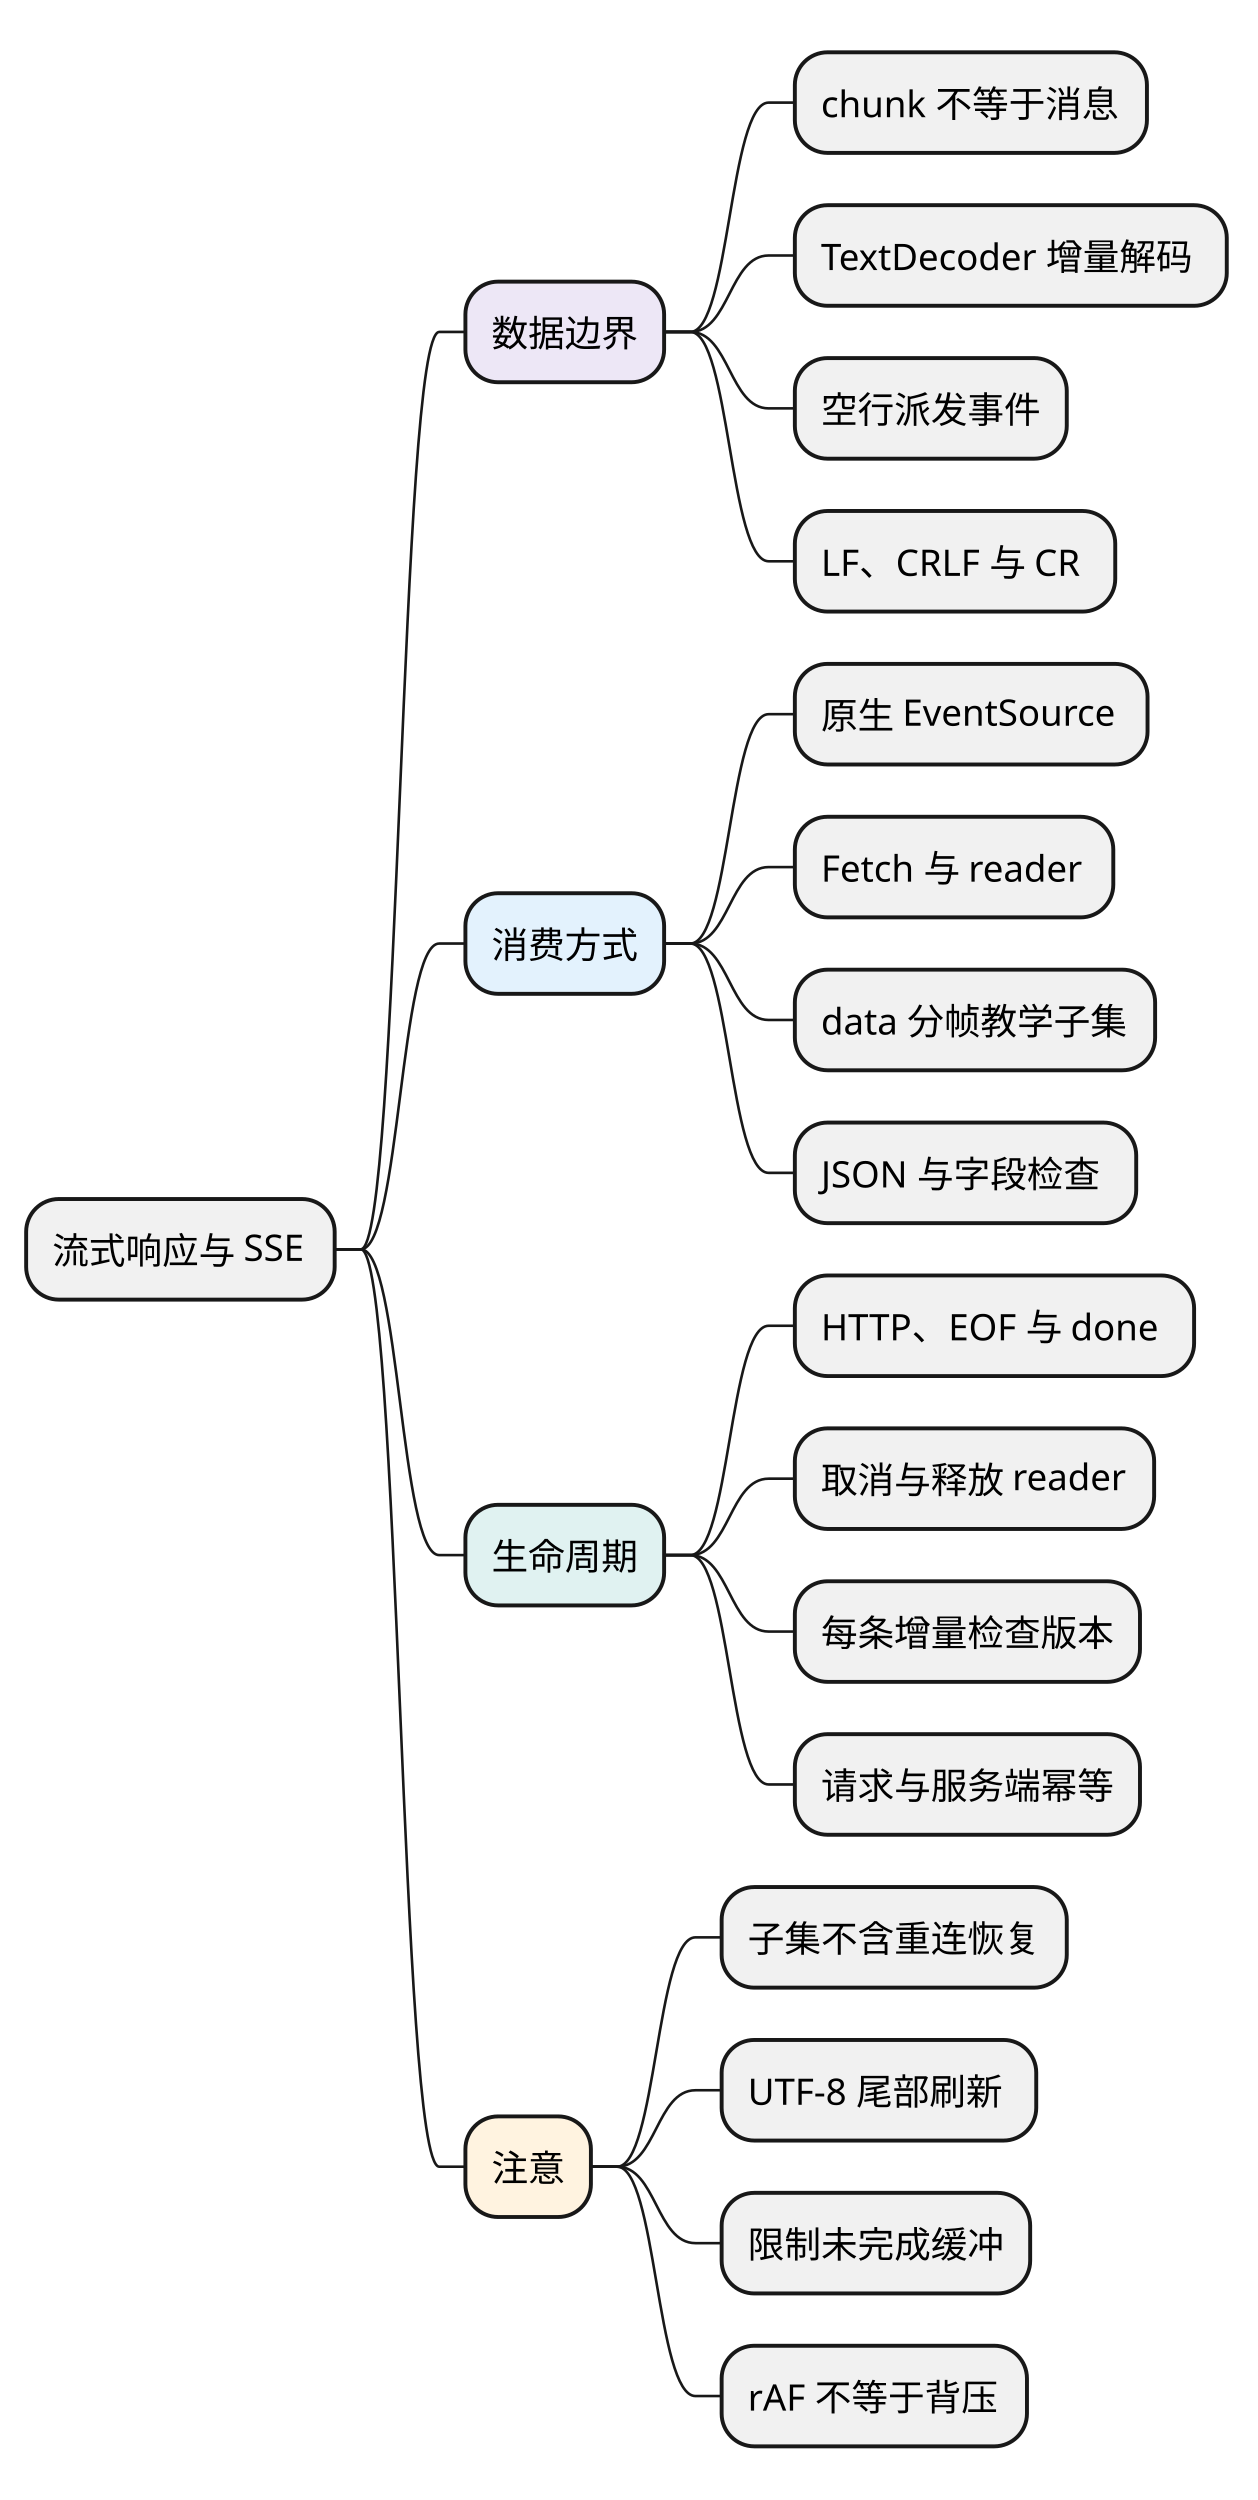
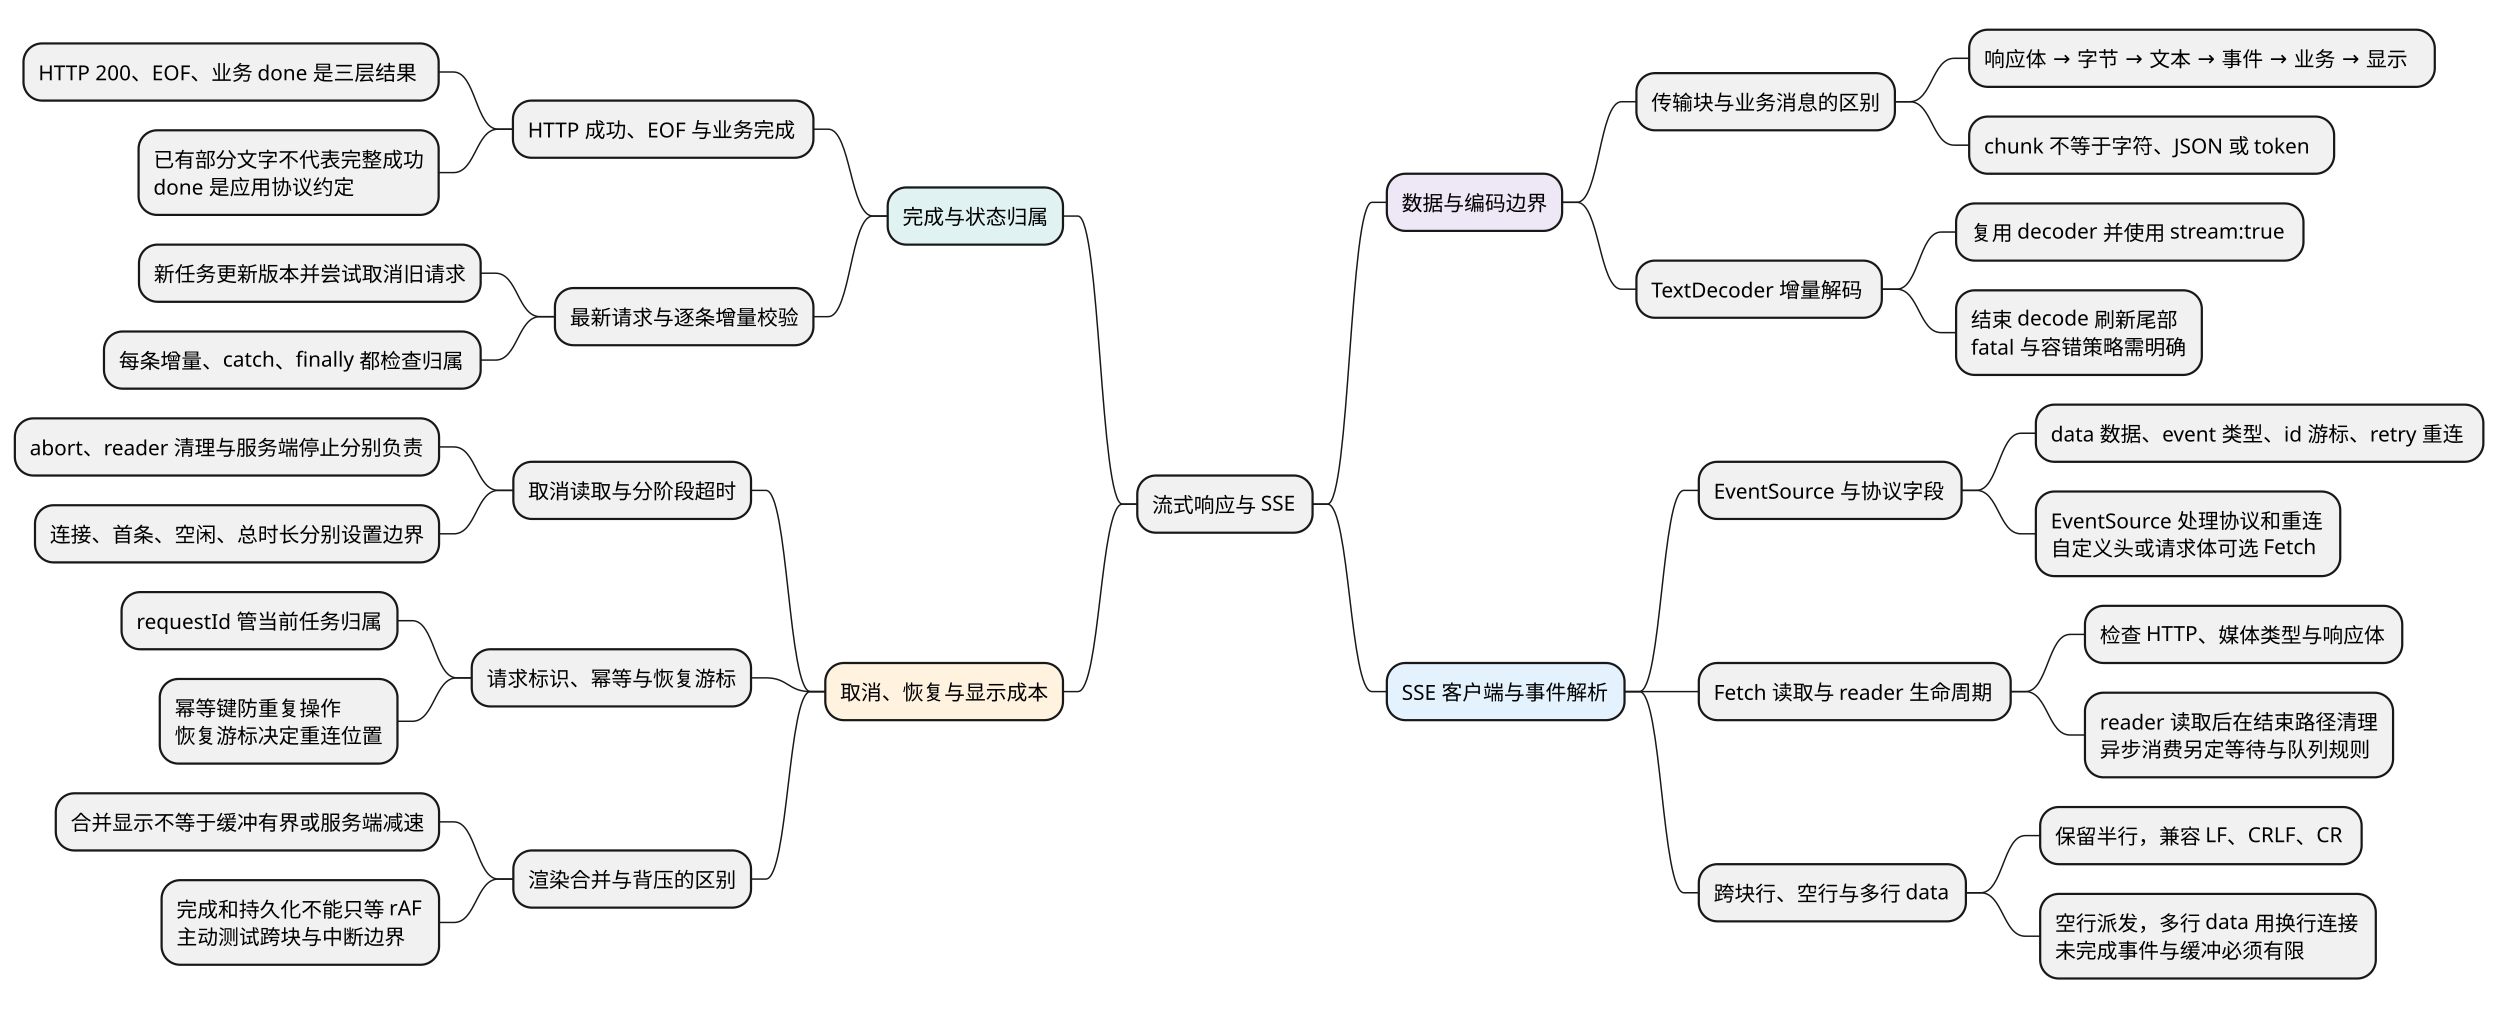
- <svg xmlns="http://www.w3.org/2000/svg" contentStyleType="text/css" data-diagram-type="MINDMAP" height="996.875px" preserveAspectRatio="none" style="width:501px;height:996px;background:#FFFFFF;" version="1.1" viewBox="0 0 501 996" width="501.042px" zoomAndPan="magnify">
+ <svg xmlns="http://www.w3.org/2000/svg" contentStyleType="text/css" data-diagram-type="MINDMAP" height="708.333px" preserveAspectRatio="none" style="width:1753px;height:708px;background:#FFFFFF;" version="1.1" viewBox="0 0 1753 708" width="1753.125px" zoomAndPan="magnify">
  <defs />
  <g>
-     <rect fill="#F1F1F1" height="40.081" rx="13.021" ry="13.021" style="stroke:#181818;stroke-width:1.562;" width="122.917" x="10.417" y="477.689" />
-     <text fill="#000000" font-family="Microsoft YaHei" font-size="14.583" lengthAdjust="spacing" textLength="102.083" x="20.833" y="503.536">流式响应与 SSE</text>
-     <rect fill="#EDE7F6" height="40.081" rx="13.021" ry="13.021" style="stroke:#181818;stroke-width:1.562;" width="79.167" x="185.417" y="112.204" />
-     <text fill="#000000" font-family="Microsoft YaHei" font-size="14.583" lengthAdjust="spacing" textLength="58.333" x="195.833" y="138.052">数据边界</text>
-     <rect fill="#F1F1F1" height="40.081" rx="13.021" ry="13.021" style="stroke:#181818;stroke-width:1.562;" width="140.27" x="316.667" y="20.833" />
-     <text fill="#000000" font-family="Microsoft YaHei" font-size="14.583" lengthAdjust="spacing" textLength="119.437" x="327.083" y="46.681">chunk 不等于消息</text>
-     <path d="M264.583,132.245 L275,132.245 C290.625,132.245 290.625,40.874 306.25,40.874 L316.667,40.874" fill="none" style="stroke:#181818;stroke-width:1.042;" />
-     <rect fill="#F1F1F1" height="40.081" rx="13.021" ry="13.021" style="stroke:#181818;stroke-width:1.562;" width="172.078" x="316.667" y="81.747" />
-     <text fill="#000000" font-family="Microsoft YaHei" font-size="14.583" lengthAdjust="spacing" textLength="151.245" x="327.083" y="107.595">TextDecoder 增量解码</text>
-     <path d="M264.583,132.245 L275,132.245 C290.625,132.245 290.625,101.788 306.25,101.788 L316.667,101.788" fill="none" style="stroke:#181818;stroke-width:1.042;" />
-     <rect fill="#F1F1F1" height="40.081" rx="13.021" ry="13.021" style="stroke:#181818;stroke-width:1.562;" width="108.333" x="316.667" y="142.661" />
-     <text fill="#000000" font-family="Microsoft YaHei" font-size="14.583" lengthAdjust="spacing" textLength="87.5" x="327.083" y="168.509">空行派发事件</text>
-     <path d="M264.583,132.245 L275,132.245 C290.625,132.245 290.625,162.702 306.25,162.702 L316.667,162.702" fill="none" style="stroke:#181818;stroke-width:1.042;" />
-     <rect fill="#F1F1F1" height="40.081" rx="13.021" ry="13.021" style="stroke:#181818;stroke-width:1.562;" width="127.645" x="316.667" y="203.576" />
-     <text fill="#000000" font-family="Microsoft YaHei" font-size="14.583" lengthAdjust="spacing" textLength="106.811" x="327.083" y="229.423">LF、CRLF 与 CR</text>
-     <path d="M264.583,132.245 L275,132.245 C290.625,132.245 290.625,223.616 306.25,223.616 L316.667,223.616" fill="none" style="stroke:#181818;stroke-width:1.042;" />
-     <path d="M133.333,497.729 L143.75,497.729 C159.375,497.729 159.375,132.245 175,132.245 L185.417,132.245" fill="none" style="stroke:#181818;stroke-width:1.042;" />
-     <rect fill="#E3F2FD" height="40.081" rx="13.021" ry="13.021" style="stroke:#181818;stroke-width:1.562;" width="79.167" x="185.417" y="355.861" />
-     <text fill="#000000" font-family="Microsoft YaHei" font-size="14.583" lengthAdjust="spacing" textLength="58.333" x="195.833" y="381.708">消费方式</text>
-     <rect fill="#F1F1F1" height="40.081" rx="13.021" ry="13.021" style="stroke:#181818;stroke-width:1.562;" width="140.512" x="316.667" y="264.49" />
-     <text fill="#000000" font-family="Microsoft YaHei" font-size="14.583" lengthAdjust="spacing" textLength="119.679" x="327.083" y="290.337">原生 EventSource</text>
-     <path d="M264.583,375.901 L275,375.901 C290.625,375.901 290.625,284.53 306.25,284.53 L316.667,284.53" fill="none" style="stroke:#181818;stroke-width:1.042;" />
-     <rect fill="#F1F1F1" height="40.081" rx="13.021" ry="13.021" style="stroke:#181818;stroke-width:1.562;" width="126.869" x="316.667" y="325.404" />
-     <text fill="#000000" font-family="Microsoft YaHei" font-size="14.583" lengthAdjust="spacing" textLength="106.035" x="327.083" y="351.251">Fetch 与 reader</text>
-     <path d="M264.583,375.901 L275,375.901 C290.625,375.901 290.625,345.444 306.25,345.444 L316.667,345.444" fill="none" style="stroke:#181818;stroke-width:1.042;" />
-     <rect fill="#F1F1F1" height="40.081" rx="13.021" ry="13.021" style="stroke:#181818;stroke-width:1.562;" width="143.531" x="316.667" y="386.318" />
-     <text fill="#000000" font-family="Microsoft YaHei" font-size="14.583" lengthAdjust="spacing" textLength="122.698" x="327.083" y="412.165">data 分帧教学子集</text>
-     <path d="M264.583,375.901 L275,375.901 C290.625,375.901 290.625,406.358 306.25,406.358 L316.667,406.358" fill="none" style="stroke:#181818;stroke-width:1.042;" />
-     <rect fill="#F1F1F1" height="40.081" rx="13.021" ry="13.021" style="stroke:#181818;stroke-width:1.562;" width="135.998" x="316.667" y="447.232" />
-     <text fill="#000000" font-family="Microsoft YaHei" font-size="14.583" lengthAdjust="spacing" textLength="115.164" x="327.083" y="473.079">JSON 与字段检查</text>
-     <path d="M264.583,375.901 L275,375.901 C290.625,375.901 290.625,467.272 306.25,467.272 L316.667,467.272" fill="none" style="stroke:#181818;stroke-width:1.042;" />
-     <path d="M133.333,497.729 L143.75,497.729 C159.375,497.729 159.375,375.901 175,375.901 L185.417,375.901" fill="none" style="stroke:#181818;stroke-width:1.042;" />
-     <rect fill="#E0F2F1" height="40.081" rx="13.021" ry="13.021" style="stroke:#181818;stroke-width:1.562;" width="79.167" x="185.417" y="599.517" />
-     <text fill="#000000" font-family="Microsoft YaHei" font-size="14.583" lengthAdjust="spacing" textLength="58.333" x="195.833" y="625.365">生命周期</text>
-     <rect fill="#F1F1F1" height="40.081" rx="13.021" ry="13.021" style="stroke:#181818;stroke-width:1.562;" width="159.062" x="316.667" y="508.146" />
-     <text fill="#000000" font-family="Microsoft YaHei" font-size="14.583" lengthAdjust="spacing" textLength="138.228" x="327.083" y="533.994">HTTP、EOF 与 done</text>
-     <path d="M264.583,619.558 L275,619.558 C290.625,619.558 290.625,528.187 306.25,528.187 L316.667,528.187" fill="none" style="stroke:#181818;stroke-width:1.042;" />
-     <rect fill="#F1F1F1" height="40.081" rx="13.021" ry="13.021" style="stroke:#181818;stroke-width:1.562;" width="143.14" x="316.667" y="569.06" />
-     <text fill="#000000" font-family="Microsoft YaHei" font-size="14.583" lengthAdjust="spacing" textLength="122.306" x="327.083" y="594.908">取消与释放 reader</text>
-     <path d="M264.583,619.558 L275,619.558 C290.625,619.558 290.625,589.101 306.25,589.101 L316.667,589.101" fill="none" style="stroke:#181818;stroke-width:1.042;" />
-     <rect fill="#F1F1F1" height="40.081" rx="13.021" ry="13.021" style="stroke:#181818;stroke-width:1.562;" width="137.5" x="316.667" y="629.974" />
-     <text fill="#000000" font-family="Microsoft YaHei" font-size="14.583" lengthAdjust="spacing" textLength="116.667" x="327.083" y="655.822">每条增量检查版本</text>
-     <path d="M264.583,619.558 L275,619.558 C290.625,619.558 290.625,650.015 306.25,650.015 L316.667,650.015" fill="none" style="stroke:#181818;stroke-width:1.042;" />
-     <rect fill="#F1F1F1" height="40.081" rx="13.021" ry="13.021" style="stroke:#181818;stroke-width:1.562;" width="137.5" x="316.667" y="690.889" />
-     <text fill="#000000" font-family="Microsoft YaHei" font-size="14.583" lengthAdjust="spacing" textLength="116.667" x="327.083" y="716.736">请求与服务端幂等</text>
-     <path d="M264.583,619.558 L275,619.558 C290.625,619.558 290.625,710.929 306.25,710.929 L316.667,710.929" fill="none" style="stroke:#181818;stroke-width:1.042;" />
-     <path d="M133.333,497.729 L143.75,497.729 C159.375,497.729 159.375,619.558 175,619.558 L185.417,619.558" fill="none" style="stroke:#181818;stroke-width:1.042;" />
-     <rect fill="#FFF3E0" height="40.081" rx="13.021" ry="13.021" style="stroke:#181818;stroke-width:1.562;" width="50" x="185.417" y="843.174" />
-     <text fill="#000000" font-family="Microsoft YaHei" font-size="14.583" lengthAdjust="spacing" textLength="29.167" x="195.833" y="869.021">注意</text>
-     <rect fill="#F1F1F1" height="40.081" rx="13.021" ry="13.021" style="stroke:#181818;stroke-width:1.562;" width="137.5" x="287.5" y="751.803" />
-     <text fill="#000000" font-family="Microsoft YaHei" font-size="14.583" lengthAdjust="spacing" textLength="116.667" x="297.917" y="777.65">子集不含重连恢复</text>
-     <path d="M235.417,863.214 L245.833,863.214 C261.458,863.214 261.458,771.843 277.083,771.843 L287.5,771.843" fill="none" style="stroke:#181818;stroke-width:1.042;" />
-     <rect fill="#F1F1F1" height="40.081" rx="13.021" ry="13.021" style="stroke:#181818;stroke-width:1.562;" width="125.338" x="287.5" y="812.717" />
-     <text fill="#000000" font-family="Microsoft YaHei" font-size="14.583" lengthAdjust="spacing" textLength="104.504" x="297.917" y="838.564">UTF-8 尾部刷新</text>
-     <path d="M235.417,863.214 L245.833,863.214 C261.458,863.214 261.458,832.757 277.083,832.757 L287.5,832.757" fill="none" style="stroke:#181818;stroke-width:1.042;" />
-     <rect fill="#F1F1F1" height="40.081" rx="13.021" ry="13.021" style="stroke:#181818;stroke-width:1.562;" width="122.917" x="287.5" y="873.631" />
-     <text fill="#000000" font-family="Microsoft YaHei" font-size="14.583" lengthAdjust="spacing" textLength="102.083" x="297.917" y="899.478">限制未完成缓冲</text>
-     <path d="M235.417,863.214 L245.833,863.214 C261.458,863.214 261.458,893.671 277.083,893.671 L287.5,893.671" fill="none" style="stroke:#181818;stroke-width:1.042;" />
-     <rect fill="#F1F1F1" height="40.081" rx="13.021" ry="13.021" style="stroke:#181818;stroke-width:1.562;" width="121.642" x="287.5" y="934.545" />
-     <text fill="#000000" font-family="Microsoft YaHei" font-size="14.583" lengthAdjust="spacing" textLength="100.809" x="297.917" y="960.392">rAF 不等于背压</text>
-     <path d="M235.417,863.214 L245.833,863.214 C261.458,863.214 261.458,954.585 277.083,954.585 L287.5,954.585" fill="none" style="stroke:#181818;stroke-width:1.042;" />
-     <path d="M133.333,497.729 L143.75,497.729 C159.375,497.729 159.375,863.214 175,863.214 L185.417,863.214" fill="none" style="stroke:#181818;stroke-width:1.042;" />
+     <rect fill="#F1F1F1" height="40.081" rx="13.021" ry="13.021" style="stroke:#181818;stroke-width:1.562;" width="122.917" x="797.454" y="333.442" />
+     <text fill="#000000" font-family="Microsoft YaHei" font-size="14.583" lengthAdjust="spacing" textLength="102.083" x="807.87" y="359.289">流式响应与 SSE</text>
+     <rect fill="#EDE7F6" height="40.081" rx="13.021" ry="13.021" style="stroke:#181818;stroke-width:1.562;" width="122.917" x="972.454" y="121.828" />
+     <text fill="#000000" font-family="Microsoft YaHei" font-size="14.583" lengthAdjust="spacing" textLength="102.083" x="982.87" y="147.676">数据与编码边界</text>
+     <rect fill="#F1F1F1" height="40.081" rx="13.021" ry="13.021" style="stroke:#181818;stroke-width:1.562;" width="181.25" x="1147.454" y="51.29" />
+     <text fill="#000000" font-family="Microsoft YaHei" font-size="14.583" lengthAdjust="spacing" textLength="160.417" x="1157.87" y="77.138">传输块与业务消息的区别</text>
+     <rect fill="#F1F1F1" height="40.081" rx="13.021" ry="13.021" style="stroke:#181818;stroke-width:1.562;" width="326.485" x="1380.787" y="20.833" />
+     <text fill="#000000" font-family="Microsoft YaHei" font-size="14.583" lengthAdjust="spacing" textLength="305.652" x="1391.204" y="46.681">响应体 → 字节 → 文本 → 事件 → 业务 → 显示</text>
+     <path d="M1328.704,71.331 L1339.12,71.331 C1354.745,71.331 1354.745,40.874 1370.37,40.874 L1380.787,40.874" fill="none" style="stroke:#181818;stroke-width:1.042;" />
+     <rect fill="#F1F1F1" height="40.081" rx="13.021" ry="13.021" style="stroke:#181818;stroke-width:1.562;" width="255.904" x="1380.787" y="81.747" />
+     <text fill="#000000" font-family="Microsoft YaHei" font-size="14.583" lengthAdjust="spacing" textLength="235.071" x="1391.204" y="107.595">chunk 不等于字符、JSON 或 token</text>
+     <path d="M1328.704,71.331 L1339.12,71.331 C1354.745,71.331 1354.745,101.788 1370.37,101.788 L1380.787,101.788" fill="none" style="stroke:#181818;stroke-width:1.042;" />
+     <path d="M1095.37,141.869 L1105.787,141.869 C1121.412,141.869 1121.412,71.331 1137.037,71.331 L1147.454,71.331" fill="none" style="stroke:#181818;stroke-width:1.042;" />
+     <rect fill="#F1F1F1" height="40.081" rx="13.021" ry="13.021" style="stroke:#181818;stroke-width:1.562;" width="172.078" x="1147.454" y="182.742" />
+     <text fill="#000000" font-family="Microsoft YaHei" font-size="14.583" lengthAdjust="spacing" textLength="151.245" x="1157.87" y="208.59">TextDecoder 增量解码</text>
+     <rect fill="#F1F1F1" height="40.081" rx="13.021" ry="13.021" style="stroke:#181818;stroke-width:1.562;" width="243.578" x="1371.616" y="142.661" />
+     <text fill="#000000" font-family="Microsoft YaHei" font-size="14.583" lengthAdjust="spacing" textLength="222.745" x="1382.032" y="168.509">复用 decoder 并使用 stream:true</text>
+     <path d="M1319.532,202.783 L1329.949,202.783 C1345.574,202.783 1345.574,162.702 1361.199,162.702 L1371.616,162.702" fill="none" style="stroke:#181818;stroke-width:1.042;" />
+     <rect fill="#F1F1F1" height="59.328" rx="13.021" ry="13.021" style="stroke:#181818;stroke-width:1.562;" width="172.306" x="1371.616" y="203.576" />
+     <text fill="#000000" font-family="Microsoft YaHei" font-size="14.583" lengthAdjust="spacing" textLength="147.92" x="1382.032" y="229.423">结束 decode 刷新尾部</text>
+     <text fill="#000000" font-family="Microsoft YaHei" font-size="14.583" lengthAdjust="spacing" textLength="151.473" x="1382.032" y="248.671">fatal 与容错策略需明确</text>
+     <path d="M1319.532,202.783 L1329.949,202.783 C1345.574,202.783 1345.574,233.24 1361.199,233.24 L1371.616,233.24" fill="none" style="stroke:#181818;stroke-width:1.042;" />
+     <path d="M1095.37,141.869 L1105.787,141.869 C1121.412,141.869 1121.412,202.783 1137.037,202.783 L1147.454,202.783" fill="none" style="stroke:#181818;stroke-width:1.042;" />
+     <path d="M920.37,353.482 L930.787,353.482 C946.412,353.482 946.412,141.869 962.037,141.869 L972.454,141.869" fill="none" style="stroke:#181818;stroke-width:1.042;" />
+     <rect fill="#E3F2FD" height="40.081" rx="13.021" ry="13.021" style="stroke:#181818;stroke-width:1.562;" width="166.667" x="972.454" y="464.894" />
+     <text fill="#000000" font-family="Microsoft YaHei" font-size="14.583" lengthAdjust="spacing" textLength="145.833" x="982.87" y="490.741">SSE 客户端与事件解析</text>
+     <rect fill="#F1F1F1" height="40.081" rx="13.021" ry="13.021" style="stroke:#181818;stroke-width:1.562;" width="184.262" x="1191.204" y="323.818" />
+     <text fill="#000000" font-family="Microsoft YaHei" font-size="14.583" lengthAdjust="spacing" textLength="163.429" x="1201.62" y="349.665">EventSource 与协议字段</text>
+     <rect fill="#F1F1F1" height="40.081" rx="13.021" ry="13.021" style="stroke:#181818;stroke-width:1.562;" width="313.789" x="1427.549" y="283.737" />
+     <text fill="#000000" font-family="Microsoft YaHei" font-size="14.583" lengthAdjust="spacing" textLength="292.955" x="1437.966" y="309.585">data 数据、event 类型、id 游标、retry 重连</text>
+     <path d="M1375.466,343.858 L1385.883,343.858 C1401.508,343.858 1401.508,303.778 1417.133,303.778 L1427.549,303.778" fill="none" style="stroke:#181818;stroke-width:1.042;" />
+     <rect fill="#F1F1F1" height="59.328" rx="13.021" ry="13.021" style="stroke:#181818;stroke-width:1.562;" width="213.429" x="1427.549" y="344.651" />
+     <text fill="#000000" font-family="Microsoft YaHei" font-size="14.583" lengthAdjust="spacing" textLength="192.595" x="1437.966" y="370.499">EventSource 处理协议和重连</text>
+     <text fill="#000000" font-family="Microsoft YaHei" font-size="14.583" lengthAdjust="spacing" textLength="187.896" x="1437.966" y="389.746">自定义头或请求体可选 Fetch</text>
+     <path d="M1375.466,343.858 L1385.883,343.858 C1401.508,343.858 1401.508,374.315 1417.133,374.315 L1427.549,374.315" fill="none" style="stroke:#181818;stroke-width:1.042;" />
+     <path d="M1139.12,484.934 L1149.537,484.934 C1165.162,484.934 1165.162,343.858 1180.787,343.858 L1191.204,343.858" fill="none" style="stroke:#181818;stroke-width:1.042;" />
+     <rect fill="#F1F1F1" height="40.081" rx="13.021" ry="13.021" style="stroke:#181818;stroke-width:1.562;" width="218.684" x="1191.204" y="464.894" />
+     <text fill="#000000" font-family="Microsoft YaHei" font-size="14.583" lengthAdjust="spacing" textLength="197.851" x="1201.62" y="490.741">Fetch 读取与 reader 生命周期</text>
+     <rect fill="#F1F1F1" height="40.081" rx="13.021" ry="13.021" style="stroke:#181818;stroke-width:1.562;" width="222.486" x="1461.971" y="424.813" />
+     <text fill="#000000" font-family="Microsoft YaHei" font-size="14.583" lengthAdjust="spacing" textLength="201.653" x="1472.388" y="450.66">检查 HTTP、媒体类型与响应体</text>
+     <path d="M1409.888,484.934 L1420.304,484.934 C1435.929,484.934 1435.929,444.853 1451.554,444.853 L1461.971,444.853" fill="none" style="stroke:#181818;stroke-width:1.042;" />
+     <rect fill="#F1F1F1" height="59.328" rx="13.021" ry="13.021" style="stroke:#181818;stroke-width:1.562;" width="216.056" x="1461.971" y="485.727" />
+     <text fill="#000000" font-family="Microsoft YaHei" font-size="14.583" lengthAdjust="spacing" textLength="195.223" x="1472.388" y="511.574">reader 读取后在结束路径清理</text>
+     <text fill="#000000" font-family="Microsoft YaHei" font-size="14.583" lengthAdjust="spacing" textLength="189.583" x="1472.388" y="530.822">异步消费另定等待与队列规则</text>
+     <path d="M1409.888,484.934 L1420.304,484.934 C1435.929,484.934 1435.929,515.391 1451.554,515.391 L1461.971,515.391" fill="none" style="stroke:#181818;stroke-width:1.042;" />
+     <path d="M1139.12,484.934 L1149.537,484.934 C1165.162,484.934 1165.162,484.934 1180.787,484.934 L1191.204,484.934" fill="none" style="stroke:#181818;stroke-width:1.042;" />
+     <rect fill="#F1F1F1" height="40.081" rx="13.021" ry="13.021" style="stroke:#181818;stroke-width:1.562;" width="187.281" x="1191.204" y="605.969" />
+     <text fill="#000000" font-family="Microsoft YaHei" font-size="14.583" lengthAdjust="spacing" textLength="166.448" x="1201.62" y="631.817">跨块行、空行与多行 data</text>
+     <rect fill="#F1F1F1" height="40.081" rx="13.021" ry="13.021" style="stroke:#181818;stroke-width:1.562;" width="225.413" x="1430.568" y="565.889" />
+     <text fill="#000000" font-family="Microsoft YaHei" font-size="14.583" lengthAdjust="spacing" textLength="204.58" x="1440.985" y="591.736">保留半行，兼容 LF、CRLF、CR</text>
+     <path d="M1378.485,626.01 L1388.902,626.01 C1404.527,626.01 1404.527,585.929 1420.152,585.929 L1430.568,585.929" fill="none" style="stroke:#181818;stroke-width:1.042;" />
+     <rect fill="#F1F1F1" height="59.328" rx="13.021" ry="13.021" style="stroke:#181818;stroke-width:1.562;" width="235.346" x="1430.568" y="626.803" />
+     <text fill="#000000" font-family="Microsoft YaHei" font-size="14.583" lengthAdjust="spacing" textLength="214.513" x="1440.985" y="652.65">空行派发，多行 data 用换行连接</text>
+     <text fill="#000000" font-family="Microsoft YaHei" font-size="14.583" lengthAdjust="spacing" textLength="175" x="1440.985" y="671.897">未完成事件与缓冲必须有限</text>
+     <path d="M1378.485,626.01 L1388.902,626.01 C1404.527,626.01 1404.527,656.467 1420.152,656.467 L1430.568,656.467" fill="none" style="stroke:#181818;stroke-width:1.042;" />
+     <path d="M1139.12,484.934 L1149.537,484.934 C1165.162,484.934 1165.162,626.01 1180.787,626.01 L1191.204,626.01" fill="none" style="stroke:#181818;stroke-width:1.042;" />
+     <path d="M920.37,353.482 L930.787,353.482 C946.412,353.482 946.412,484.934 962.037,484.934 L972.454,484.934" fill="none" style="stroke:#181818;stroke-width:1.042;" />
+     <rect fill="#E0F2F1" height="40.081" rx="13.021" ry="13.021" style="stroke:#181818;stroke-width:1.562;" width="122.917" x="622.454" y="131.452" />
+     <text fill="#000000" font-family="Microsoft YaHei" font-size="14.583" lengthAdjust="spacing" textLength="102.083" x="632.87" y="157.299">完成与状态归属</text>
+     <rect fill="#F1F1F1" height="40.081" rx="13.021" ry="13.021" style="stroke:#181818;stroke-width:1.562;" width="210.702" x="359.669" y="70.538" />
+     <text fill="#000000" font-family="Microsoft YaHei" font-size="14.583" lengthAdjust="spacing" textLength="189.868" x="370.086" y="96.385">HTTP 成功、EOF 与业务完成</text>
+     <rect fill="#F1F1F1" height="40.081" rx="13.021" ry="13.021" style="stroke:#181818;stroke-width:1.562;" width="291.116" x="16.469" y="30.457" />
+     <text fill="#000000" font-family="Microsoft YaHei" font-size="14.583" lengthAdjust="spacing" textLength="270.283" x="26.886" y="56.304">HTTP 200、EOF、业务 done 是三层结果</text>
+     <path d="M359.669,90.578 L349.252,90.578 C333.627,90.578 333.627,50.497 318.002,50.497 L307.586,50.497" fill="none" style="stroke:#181818;stroke-width:1.042;" />
+     <rect fill="#F1F1F1" height="59.328" rx="13.021" ry="13.021" style="stroke:#181818;stroke-width:1.562;" width="210.417" x="97.169" y="91.371" />
+     <text fill="#000000" font-family="Microsoft YaHei" font-size="14.583" lengthAdjust="spacing" textLength="189.583" x="107.586" y="117.219">已有部分文字不代表完整成功</text>
+     <text fill="#000000" font-family="Microsoft YaHei" font-size="14.583" lengthAdjust="spacing" textLength="142.259" x="107.586" y="136.466">done 是应用协议约定</text>
+     <path d="M359.669,90.578 L349.252,90.578 C333.627,90.578 333.627,121.035 318.002,121.035 L307.586,121.035" fill="none" style="stroke:#181818;stroke-width:1.042;" />
+     <path d="M622.454,151.492 L612.037,151.492 C596.412,151.492 596.412,90.578 580.787,90.578 L570.37,90.578" fill="none" style="stroke:#181818;stroke-width:1.042;" />
+     <rect fill="#F1F1F1" height="40.081" rx="13.021" ry="13.021" style="stroke:#181818;stroke-width:1.562;" width="181.25" x="389.12" y="201.99" />
+     <text fill="#000000" font-family="Microsoft YaHei" font-size="14.583" lengthAdjust="spacing" textLength="160.417" x="399.537" y="227.837">最新请求与逐条增量校验</text>
+     <rect fill="#F1F1F1" height="40.081" rx="13.021" ry="13.021" style="stroke:#181818;stroke-width:1.562;" width="239.583" x="97.454" y="171.533" />
+     <text fill="#000000" font-family="Microsoft YaHei" font-size="14.583" lengthAdjust="spacing" textLength="218.75" x="107.871" y="197.38">新任务更新版本并尝试取消旧请求</text>
+     <path d="M389.12,222.03 L378.704,222.03 C363.079,222.03 363.079,191.573 347.454,191.573 L337.037,191.573" fill="none" style="stroke:#181818;stroke-width:1.042;" />
+     <rect fill="#F1F1F1" height="40.081" rx="13.021" ry="13.021" style="stroke:#181818;stroke-width:1.562;" width="264.129" x="72.909" y="232.447" />
+     <text fill="#000000" font-family="Microsoft YaHei" font-size="14.583" lengthAdjust="spacing" textLength="243.295" x="83.325" y="258.294">每条增量、catch、finally 都检查归属</text>
+     <path d="M389.12,222.03 L378.704,222.03 C363.079,222.03 363.079,252.487 347.454,252.487 L337.037,252.487" fill="none" style="stroke:#181818;stroke-width:1.042;" />
+     <path d="M622.454,151.492 L612.037,151.492 C596.412,151.492 596.412,222.03 580.787,222.03 L570.37,222.03" fill="none" style="stroke:#181818;stroke-width:1.042;" />
+     <path d="M797.454,353.482 L787.037,353.482 C771.412,353.482 771.412,151.492 755.787,151.492 L745.37,151.492" fill="none" style="stroke:#181818;stroke-width:1.042;" />
+     <rect fill="#FFF3E0" height="40.081" rx="13.021" ry="13.021" style="stroke:#181818;stroke-width:1.562;" width="166.667" x="578.704" y="464.894" />
+     <text fill="#000000" font-family="Microsoft YaHei" font-size="14.583" lengthAdjust="spacing" textLength="145.833" x="589.12" y="490.741">取消、恢复与显示成本</text>
+     <rect fill="#F1F1F1" height="40.081" rx="13.021" ry="13.021" style="stroke:#181818;stroke-width:1.562;" width="166.667" x="359.954" y="323.818" />
+     <text fill="#000000" font-family="Microsoft YaHei" font-size="14.583" lengthAdjust="spacing" textLength="145.833" x="370.37" y="349.665">取消读取与分阶段超时</text>
+     <rect fill="#F1F1F1" height="40.081" rx="13.021" ry="13.021" style="stroke:#181818;stroke-width:1.562;" width="297.454" x="10.417" y="293.361" />
+     <text fill="#000000" font-family="Microsoft YaHei" font-size="14.583" lengthAdjust="spacing" textLength="276.62" x="20.833" y="319.208">abort、reader 清理与服务端停止分别负责</text>
+     <path d="M359.954,343.858 L349.537,343.858 C333.912,343.858 333.912,313.401 318.287,313.401 L307.87,313.401" fill="none" style="stroke:#181818;stroke-width:1.042;" />
+     <rect fill="#F1F1F1" height="40.081" rx="13.021" ry="13.021" style="stroke:#181818;stroke-width:1.562;" width="283.333" x="24.537" y="354.275" />
+     <text fill="#000000" font-family="Microsoft YaHei" font-size="14.583" lengthAdjust="spacing" textLength="262.5" x="34.954" y="380.122">连接、首条、空闲、总时长分别设置边界</text>
+     <path d="M359.954,343.858 L349.537,343.858 C333.912,343.858 333.912,374.315 318.287,374.315 L307.87,374.315" fill="none" style="stroke:#181818;stroke-width:1.042;" />
+     <path d="M578.704,484.934 L568.287,484.934 C552.662,484.934 552.662,343.858 537.037,343.858 L526.62,343.858" fill="none" style="stroke:#181818;stroke-width:1.042;" />
+     <rect fill="#F1F1F1" height="40.081" rx="13.021" ry="13.021" style="stroke:#181818;stroke-width:1.562;" width="195.833" x="330.787" y="455.27" />
+     <text fill="#000000" font-family="Microsoft YaHei" font-size="14.583" lengthAdjust="spacing" textLength="175" x="341.204" y="481.117">请求标识、幂等与恢复游标</text>
+     <rect fill="#F1F1F1" height="40.081" rx="13.021" ry="13.021" style="stroke:#181818;stroke-width:1.562;" width="193.462" x="85.242" y="415.189" />
+     <text fill="#000000" font-family="Microsoft YaHei" font-size="14.583" lengthAdjust="spacing" textLength="172.629" x="95.658" y="441.036">requestId 管当前任务归属</text>
+     <path d="M330.787,475.31 L320.37,475.31 C304.745,475.31 304.745,435.229 289.12,435.229 L278.704,435.229" fill="none" style="stroke:#181818;stroke-width:1.042;" />
+     <rect fill="#F1F1F1" height="59.328" rx="13.021" ry="13.021" style="stroke:#181818;stroke-width:1.562;" width="166.667" x="112.037" y="476.103" />
+     <text fill="#000000" font-family="Microsoft YaHei" font-size="14.583" lengthAdjust="spacing" textLength="116.667" x="122.454" y="501.951">幂等键防重复操作</text>
+     <text fill="#000000" font-family="Microsoft YaHei" font-size="14.583" lengthAdjust="spacing" textLength="145.833" x="122.454" y="521.198">恢复游标决定重连位置</text>
+     <path d="M330.787,475.31 L320.37,475.31 C304.745,475.31 304.745,505.767 289.12,505.767 L278.704,505.767" fill="none" style="stroke:#181818;stroke-width:1.042;" />
+     <path d="M578.704,484.934 L568.287,484.934 C552.662,484.934 552.662,475.31 537.037,475.31 L526.62,475.31" fill="none" style="stroke:#181818;stroke-width:1.042;" />
+     <rect fill="#F1F1F1" height="40.081" rx="13.021" ry="13.021" style="stroke:#181818;stroke-width:1.562;" width="166.667" x="359.954" y="596.346" />
+     <text fill="#000000" font-family="Microsoft YaHei" font-size="14.583" lengthAdjust="spacing" textLength="145.833" x="370.37" y="622.193">渲染合并与背压的区别</text>
+     <rect fill="#F1F1F1" height="40.081" rx="13.021" ry="13.021" style="stroke:#181818;stroke-width:1.562;" width="268.75" x="39.12" y="556.265" />
+     <text fill="#000000" font-family="Microsoft YaHei" font-size="14.583" lengthAdjust="spacing" textLength="247.917" x="49.537" y="582.112">合并显示不等于缓冲有界或服务端减速</text>
+     <path d="M359.954,616.386 L349.537,616.386 C333.912,616.386 333.912,576.305 318.287,576.305 L307.87,576.305" fill="none" style="stroke:#181818;stroke-width:1.042;" />
+     <rect fill="#F1F1F1" height="59.328" rx="13.021" ry="13.021" style="stroke:#181818;stroke-width:1.562;" width="194.559" x="113.312" y="617.179" />
+     <text fill="#000000" font-family="Microsoft YaHei" font-size="14.583" lengthAdjust="spacing" textLength="173.725" x="123.728" y="643.026">完成和持久化不能只等 rAF</text>
+     <text fill="#000000" font-family="Microsoft YaHei" font-size="14.583" lengthAdjust="spacing" textLength="160.417" x="123.728" y="662.274">主动测试跨块与中断边界</text>
+     <path d="M359.954,616.386 L349.537,616.386 C333.912,616.386 333.912,646.843 318.287,646.843 L307.87,646.843" fill="none" style="stroke:#181818;stroke-width:1.042;" />
+     <path d="M578.704,484.934 L568.287,484.934 C552.662,484.934 552.662,616.386 537.037,616.386 L526.62,616.386" fill="none" style="stroke:#181818;stroke-width:1.042;" />
+     <path d="M797.454,353.482 L787.037,353.482 C771.412,353.482 771.412,484.934 755.787,484.934 L745.37,484.934" fill="none" style="stroke:#181818;stroke-width:1.042;" />
  </g>
</svg>
